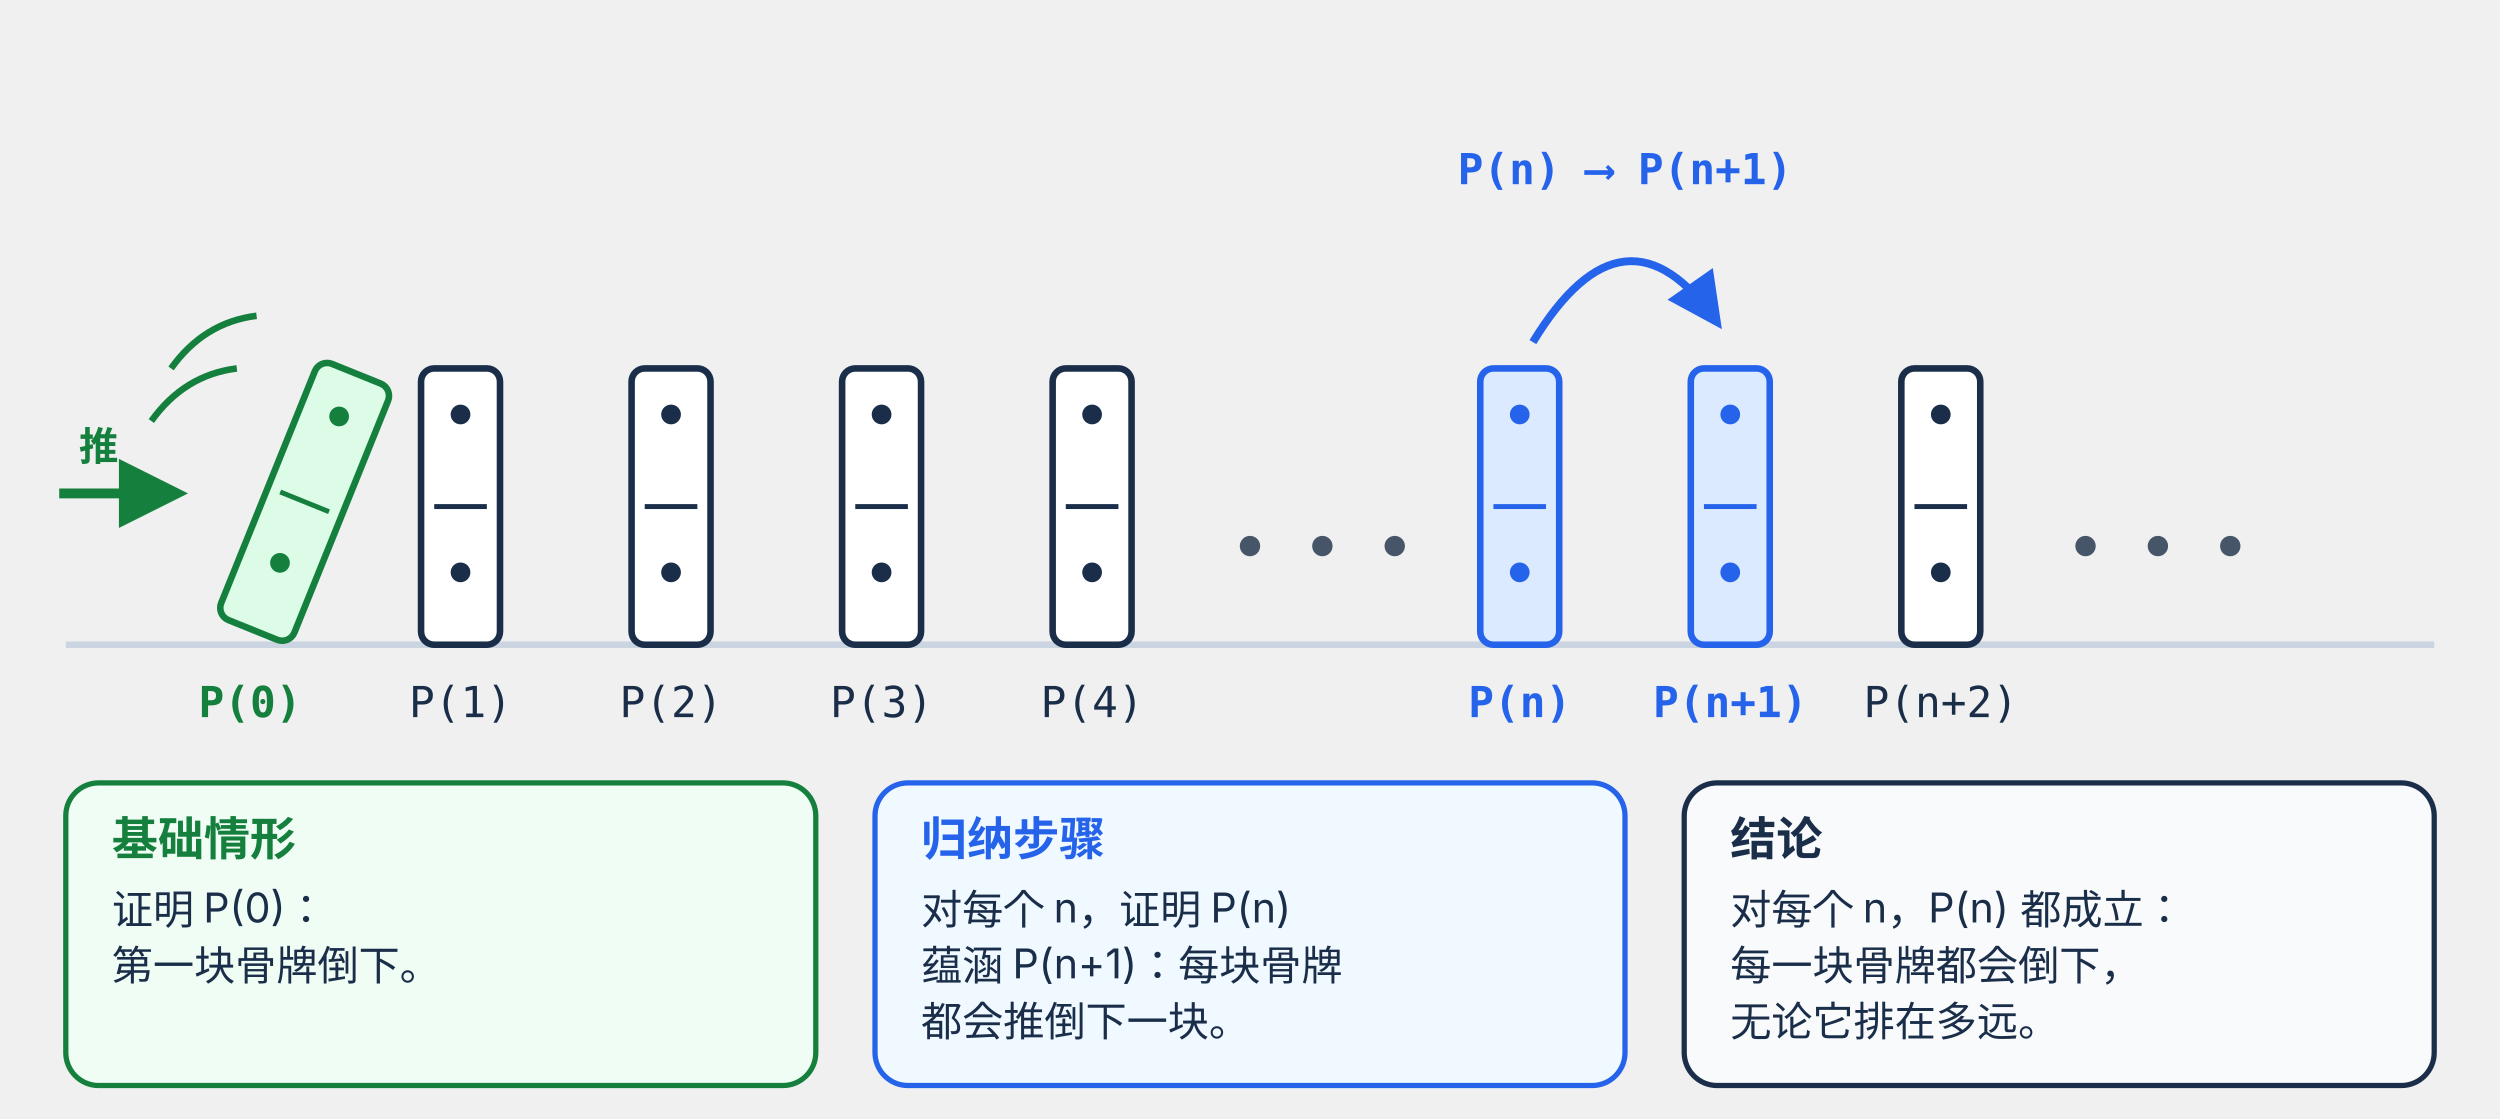
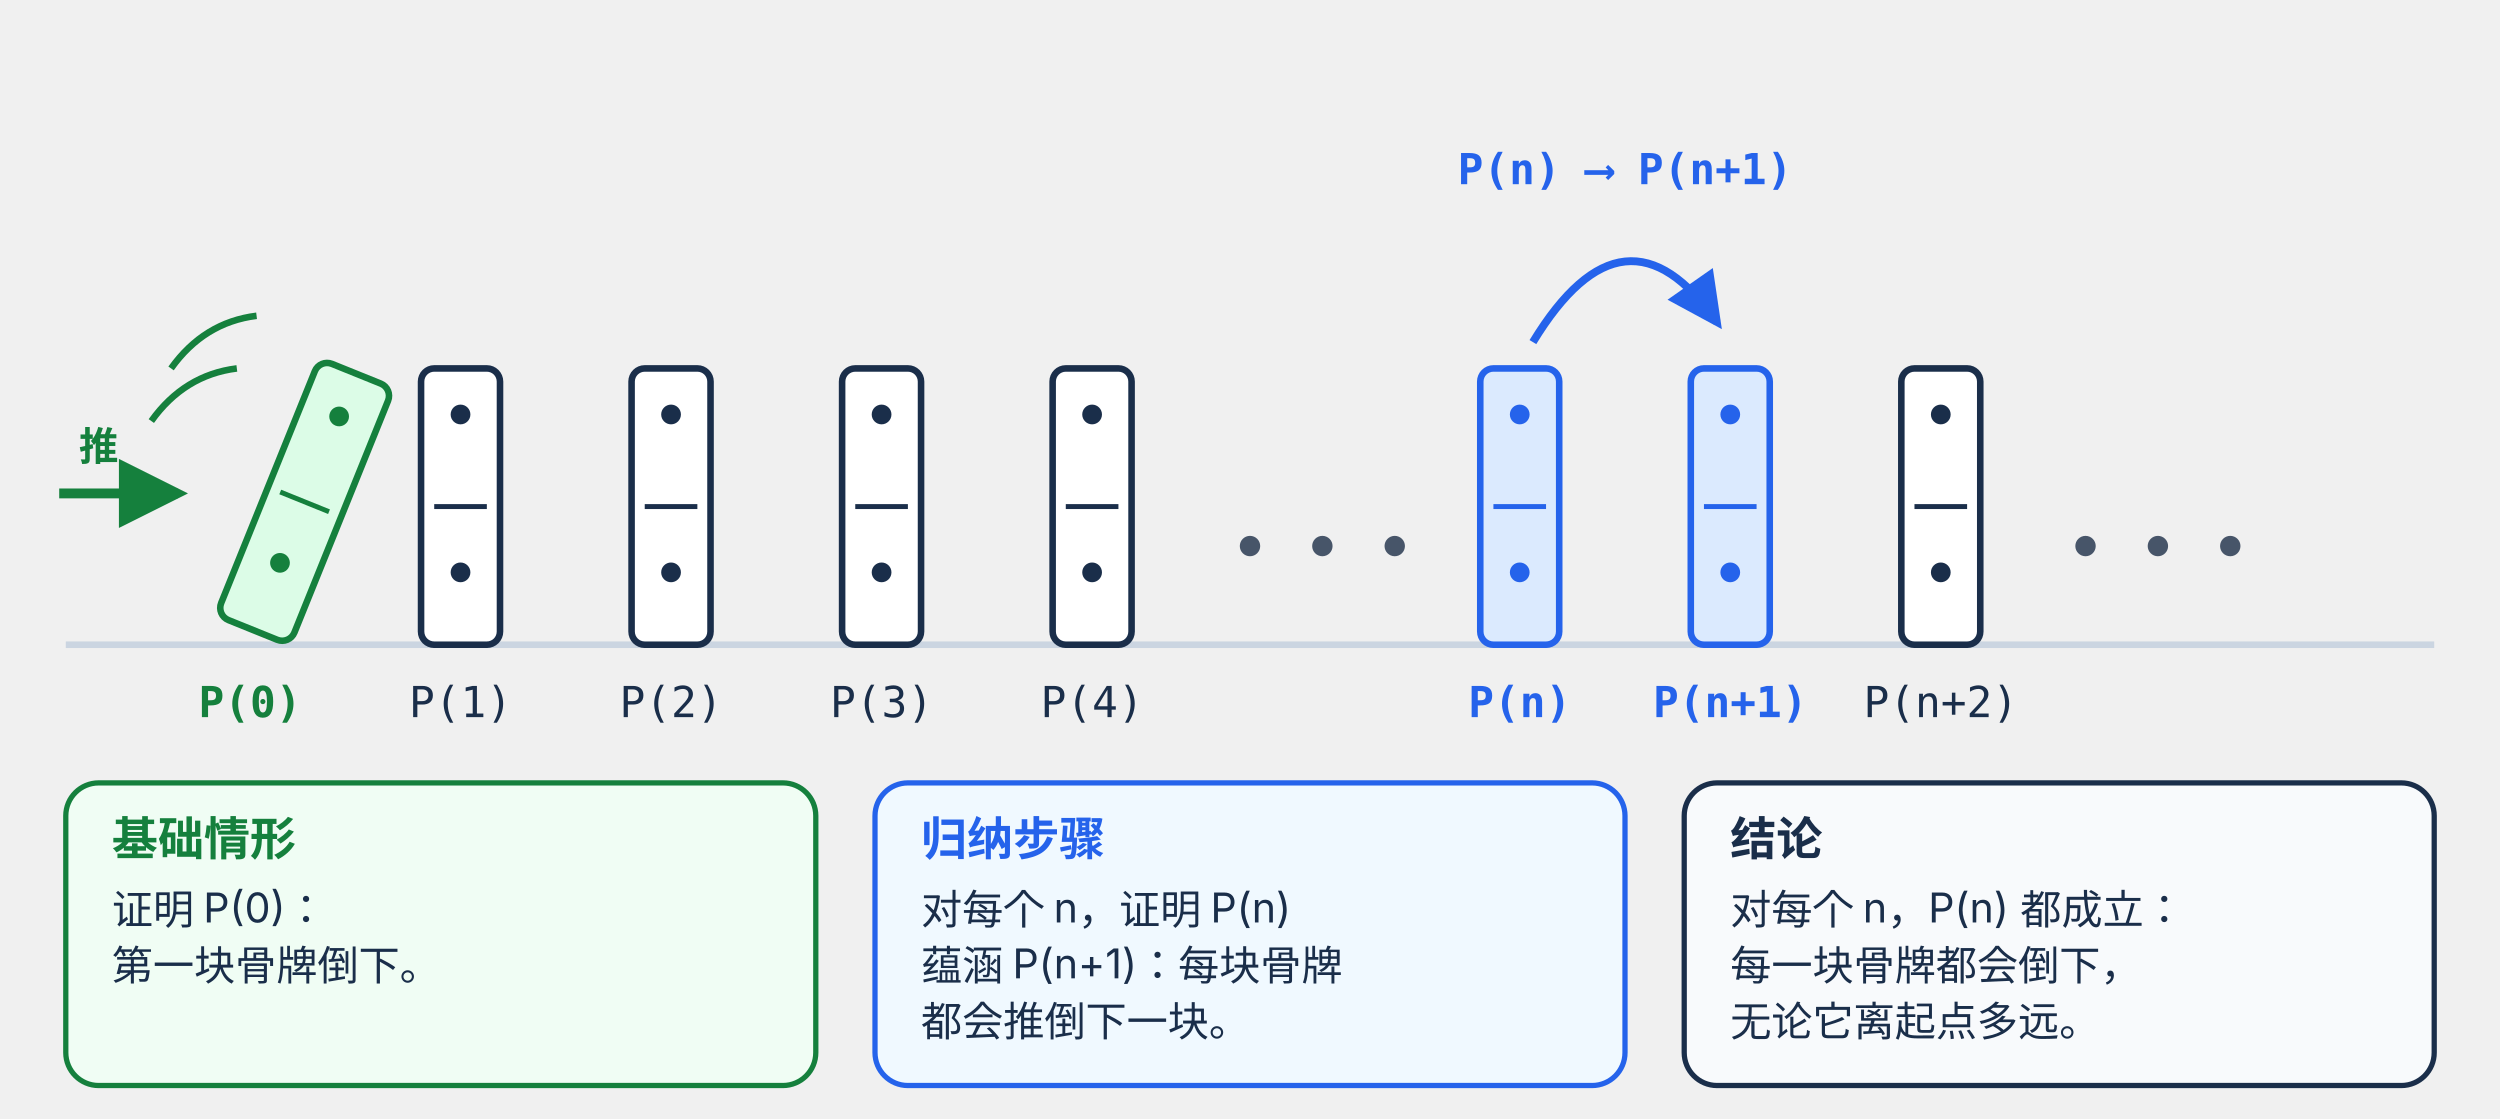
<svg xmlns="http://www.w3.org/2000/svg" viewBox="0 0 760 340" width="760" height="340" role="img">
  <defs>
    <marker id="ah-15803D" viewBox="0 0 10 10" refX="8.5" refY="5" markerWidth="7" markerHeight="7" orient="auto-start-reverse">
      <path d="M0 0 10 5 0 10z" fill="#15803D" />
    </marker>
    <marker id="ah-2563EB" viewBox="0 0 10 10" refX="8.5" refY="5" markerWidth="7" markerHeight="7" orient="auto-start-reverse">
      <path d="M0 0 10 5 0 10z" fill="#2563EB" />
    </marker>
  </defs>
  <line x1="20" y1="196" x2="740" y2="196" stroke="#CBD5E1" stroke-width="2" />
  <rect x="64" y="112" width="24" height="84" rx="4" fill="#DCFCE7" stroke="#15803D" stroke-width="2" transform="rotate(22 88 196)" />
  <line x1="68" y1="154.0" x2="84" y2="154.0" stroke="#15803D" stroke-width="1.5" transform="rotate(22 88 196)" />
  <circle cx="76.0" cy="126" r="3" fill="#15803D" transform="rotate(22 88 196)" />
  <circle cx="76.0" cy="174" r="3" fill="#15803D" transform="rotate(22 88 196)" />
  <text x="76.0" y="218" font-family="'Isabelle DejaVu Sans Mono', 'DejaVu Sans Mono', Consolas, Menlo, 'PingFang SC', 'Microsoft YaHei', monospace" font-size="13" font-weight="700" fill="#15803D" text-anchor="middle">P(0)</text>
  <rect x="128" y="112" width="24" height="84" rx="4" fill="#FFFFFF" stroke="#1A2E4A" stroke-width="2" />
  <line x1="132" y1="154.0" x2="148" y2="154.0" stroke="#1A2E4A" stroke-width="1.5" />
  <circle cx="140.0" cy="126" r="3" fill="#1A2E4A" />
  <circle cx="140.0" cy="174" r="3" fill="#1A2E4A" />
  <text x="140.0" y="218" font-family="'Isabelle DejaVu Sans Mono', 'DejaVu Sans Mono', Consolas, Menlo, 'PingFang SC', 'Microsoft YaHei', monospace" font-size="13" font-weight="400" fill="#1A2E4A" text-anchor="middle">P(1)</text>
  <rect x="192" y="112" width="24" height="84" rx="4" fill="#FFFFFF" stroke="#1A2E4A" stroke-width="2" />
  <line x1="196" y1="154.0" x2="212" y2="154.0" stroke="#1A2E4A" stroke-width="1.5" />
  <circle cx="204.0" cy="126" r="3" fill="#1A2E4A" />
  <circle cx="204.0" cy="174" r="3" fill="#1A2E4A" />
  <text x="204.0" y="218" font-family="'Isabelle DejaVu Sans Mono', 'DejaVu Sans Mono', Consolas, Menlo, 'PingFang SC', 'Microsoft YaHei', monospace" font-size="13" font-weight="400" fill="#1A2E4A" text-anchor="middle">P(2)</text>
  <rect x="256" y="112" width="24" height="84" rx="4" fill="#FFFFFF" stroke="#1A2E4A" stroke-width="2" />
  <line x1="260" y1="154.0" x2="276" y2="154.0" stroke="#1A2E4A" stroke-width="1.5" />
  <circle cx="268.0" cy="126" r="3" fill="#1A2E4A" />
  <circle cx="268.0" cy="174" r="3" fill="#1A2E4A" />
  <text x="268.0" y="218" font-family="'Isabelle DejaVu Sans Mono', 'DejaVu Sans Mono', Consolas, Menlo, 'PingFang SC', 'Microsoft YaHei', monospace" font-size="13" font-weight="400" fill="#1A2E4A" text-anchor="middle">P(3)</text>
  <rect x="320" y="112" width="24" height="84" rx="4" fill="#FFFFFF" stroke="#1A2E4A" stroke-width="2" />
  <line x1="324" y1="154.0" x2="340" y2="154.0" stroke="#1A2E4A" stroke-width="1.5" />
  <circle cx="332.0" cy="126" r="3" fill="#1A2E4A" />
  <circle cx="332.0" cy="174" r="3" fill="#1A2E4A" />
  <text x="332.0" y="218" font-family="'Isabelle DejaVu Sans Mono', 'DejaVu Sans Mono', Consolas, Menlo, 'PingFang SC', 'Microsoft YaHei', monospace" font-size="13" font-weight="400" fill="#1A2E4A" text-anchor="middle">P(4)</text>
  <rect x="450" y="112" width="24" height="84" rx="4" fill="#DBEAFE" stroke="#2563EB" stroke-width="2" />
  <line x1="454" y1="154.0" x2="470" y2="154.0" stroke="#2563EB" stroke-width="1.5" />
  <circle cx="462.0" cy="126" r="3" fill="#2563EB" />
  <circle cx="462.0" cy="174" r="3" fill="#2563EB" />
  <text x="462.0" y="218" font-family="'Isabelle DejaVu Sans Mono', 'DejaVu Sans Mono', Consolas, Menlo, 'PingFang SC', 'Microsoft YaHei', monospace" font-size="13" font-weight="700" fill="#2563EB" text-anchor="middle">P(n)</text>
  <rect x="514" y="112" width="24" height="84" rx="4" fill="#DBEAFE" stroke="#2563EB" stroke-width="2" />
  <line x1="518" y1="154.0" x2="534" y2="154.0" stroke="#2563EB" stroke-width="1.5" />
  <circle cx="526.0" cy="126" r="3" fill="#2563EB" />
  <circle cx="526.0" cy="174" r="3" fill="#2563EB" />
  <text x="526.0" y="218" font-family="'Isabelle DejaVu Sans Mono', 'DejaVu Sans Mono', Consolas, Menlo, 'PingFang SC', 'Microsoft YaHei', monospace" font-size="13" font-weight="700" fill="#2563EB" text-anchor="middle">P(n+1)</text>
  <rect x="578" y="112" width="24" height="84" rx="4" fill="#FFFFFF" stroke="#1A2E4A" stroke-width="2" />
  <line x1="582" y1="154.0" x2="598" y2="154.0" stroke="#1A2E4A" stroke-width="1.5" />
  <circle cx="590.0" cy="126" r="3" fill="#1A2E4A" />
  <circle cx="590.0" cy="174" r="3" fill="#1A2E4A" />
  <text x="590.0" y="218" font-family="'Isabelle DejaVu Sans Mono', 'DejaVu Sans Mono', Consolas, Menlo, 'PingFang SC', 'Microsoft YaHei', monospace" font-size="13" font-weight="400" fill="#1A2E4A" text-anchor="middle">P(n+2)</text>
  <path d="M 52 112 q 10 -14 26 -16" stroke="#15803D" stroke-width="2" fill="none" />
  <path d="M 46 128 q 10 -14 26 -16" stroke="#15803D" stroke-width="2" fill="none" />
  <line x1="18" y1="150" x2="54" y2="150" stroke="#15803D" stroke-width="3" marker-end="url(#ah-15803D)" />
  <text x="30" y="140" font-family="'DM Sans', system-ui, -apple-system, 'Segoe UI', 'PingFang SC', 'Hiragino Sans GB', 'Microsoft YaHei', 'Noto Sans SC', sans-serif" font-size="12" font-weight="700" fill="#15803D" text-anchor="middle">推</text>
  <circle cx="380" cy="166" r="2.6" fill="#475569" stroke="#475569" stroke-width="1" />
  <circle cx="402" cy="166" r="2.6" fill="#475569" stroke="#475569" stroke-width="1" />
  <circle cx="424" cy="166" r="2.6" fill="#475569" stroke="#475569" stroke-width="1" />
  <circle cx="634" cy="166" r="2.6" fill="#475569" stroke="#475569" stroke-width="1" />
  <circle cx="656" cy="166" r="2.6" fill="#475569" stroke="#475569" stroke-width="1" />
  <circle cx="678" cy="166" r="2.6" fill="#475569" stroke="#475569" stroke-width="1" />
  <path d="M 466 104 Q 494 58 522 98" stroke="#2563EB" stroke-width="2.4" fill="none" marker-end="url(#ah-2563EB)" />
  <text x="494" y="56" font-family="'Isabelle DejaVu Sans Mono', 'DejaVu Sans Mono', Consolas, Menlo, 'PingFang SC', 'Microsoft YaHei', monospace" font-size="13" font-weight="700" fill="#2563EB" text-anchor="middle">P(n) ⟶ P(n+1)</text>
  <rect x="20" y="238" width="228" height="92" rx="10" fill="#F0FDF4" stroke="#15803D" stroke-width="1.6" />
  <text x="34" y="260" font-family="'DM Sans', system-ui, -apple-system, 'Segoe UI', 'PingFang SC', 'Hiragino Sans GB', 'Microsoft YaHei', 'Noto Sans SC', sans-serif" font-size="14" font-weight="700" fill="#15803D" text-anchor="start">基础情形</text>
  <text x="34" y="281" font-family="'DM Sans', system-ui, -apple-system, 'Segoe UI', 'PingFang SC', 'Hiragino Sans GB', 'Microsoft YaHei', 'Noto Sans SC', sans-serif" font-size="12.5" font-weight="400" fill="#1A2E4A" text-anchor="start">证明 P(0)：</text>
  <text x="34" y="298" font-family="'DM Sans', system-ui, -apple-system, 'Segoe UI', 'PingFang SC', 'Hiragino Sans GB', 'Microsoft YaHei', 'Noto Sans SC', sans-serif" font-size="12.5" font-weight="400" fill="#1A2E4A" text-anchor="start">第一块骨牌倒下。</text>
  <rect x="266" y="238" width="228" height="92" rx="10" fill="#F0F9FF" stroke="#2563EB" stroke-width="1.6" />
  <text x="280" y="260" font-family="'DM Sans', system-ui, -apple-system, 'Segoe UI', 'PingFang SC', 'Hiragino Sans GB', 'Microsoft YaHei', 'Noto Sans SC', sans-serif" font-size="14" font-weight="700" fill="#2563EB" text-anchor="start">归纳步骤</text>
  <text x="280" y="281" font-family="'DM Sans', system-ui, -apple-system, 'Segoe UI', 'PingFang SC', 'Hiragino Sans GB', 'Microsoft YaHei', 'Noto Sans SC', sans-serif" font-size="12.5" font-weight="400" fill="#1A2E4A" text-anchor="start">对每个 n，证明 P(n)</text>
  <text x="280" y="298" font-family="'DM Sans', system-ui, -apple-system, 'Segoe UI', 'PingFang SC', 'Hiragino Sans GB', 'Microsoft YaHei', 'Noto Sans SC', sans-serif" font-size="12.5" font-weight="400" fill="#1A2E4A" text-anchor="start">蕴涵 P(n+1)：每块骨牌</text>
  <text x="280" y="315" font-family="'DM Sans', system-ui, -apple-system, 'Segoe UI', 'PingFang SC', 'Hiragino Sans GB', 'Microsoft YaHei', 'Noto Sans SC', sans-serif" font-size="12.5" font-weight="400" fill="#1A2E4A" text-anchor="start">都会推倒下一块。</text>
  <rect x="512" y="238" width="228" height="92" rx="10" fill="#F8FAFC" stroke="#1A2E4A" stroke-width="1.6" />
  <text x="526" y="260" font-family="'DM Sans', system-ui, -apple-system, 'Segoe UI', 'PingFang SC', 'Hiragino Sans GB', 'Microsoft YaHei', 'Noto Sans SC', sans-serif" font-size="14" font-weight="700" fill="#1A2E4A" text-anchor="start">结论</text>
  <text x="526" y="281" font-family="'DM Sans', system-ui, -apple-system, 'Segoe UI', 'PingFang SC', 'Hiragino Sans GB', 'Microsoft YaHei', 'Noto Sans SC', sans-serif" font-size="12.5" font-weight="400" fill="#1A2E4A" text-anchor="start">对每个 n，P(n) 都成立：</text>
  <text x="526" y="298" font-family="'DM Sans', system-ui, -apple-system, 'Segoe UI', 'PingFang SC', 'Hiragino Sans GB', 'Microsoft YaHei', 'Noto Sans SC', sans-serif" font-size="12.5" font-weight="400" fill="#1A2E4A" text-anchor="start">每一块骨牌都会倒下，</text>
-   <text x="526" y="315" font-family="'DM Sans', system-ui, -apple-system, 'Segoe UI', 'PingFang SC', 'Hiragino Sans GB', 'Microsoft YaHei', 'Noto Sans SC', sans-serif" font-size="12.5" font-weight="400" fill="#1A2E4A" text-anchor="start">无论它排在多远。</text>
+   <text x="526" y="315" font-family="'DM Sans', system-ui, -apple-system, 'Segoe UI', 'PingFang SC', 'Hiragino Sans GB', 'Microsoft YaHei', 'Noto Sans SC', sans-serif" font-size="12.5" font-weight="400" fill="#1A2E4A" text-anchor="start">无论它离起点多远。</text>
</svg>
